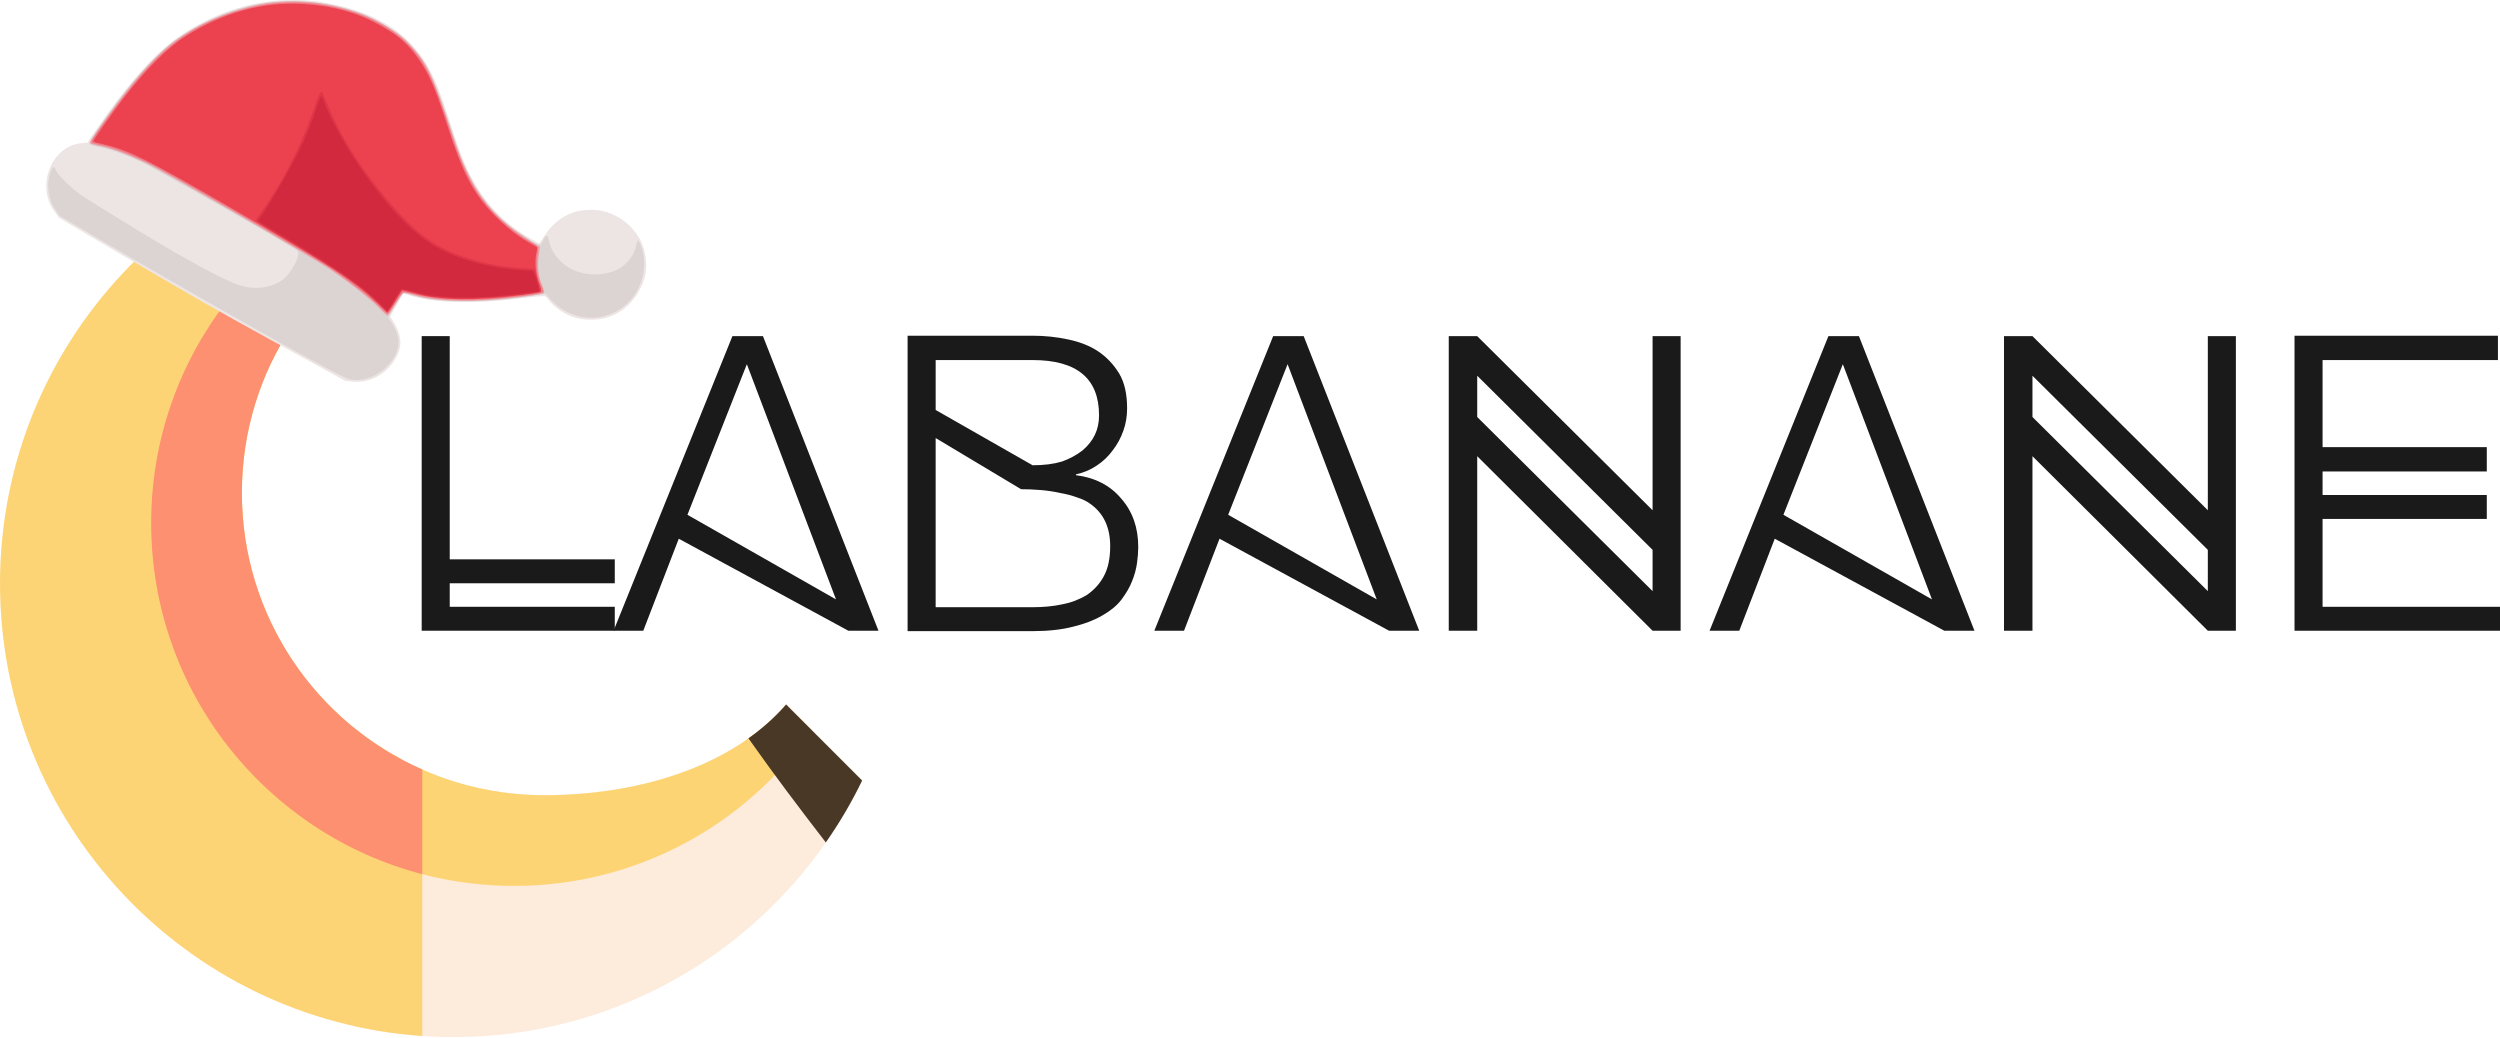
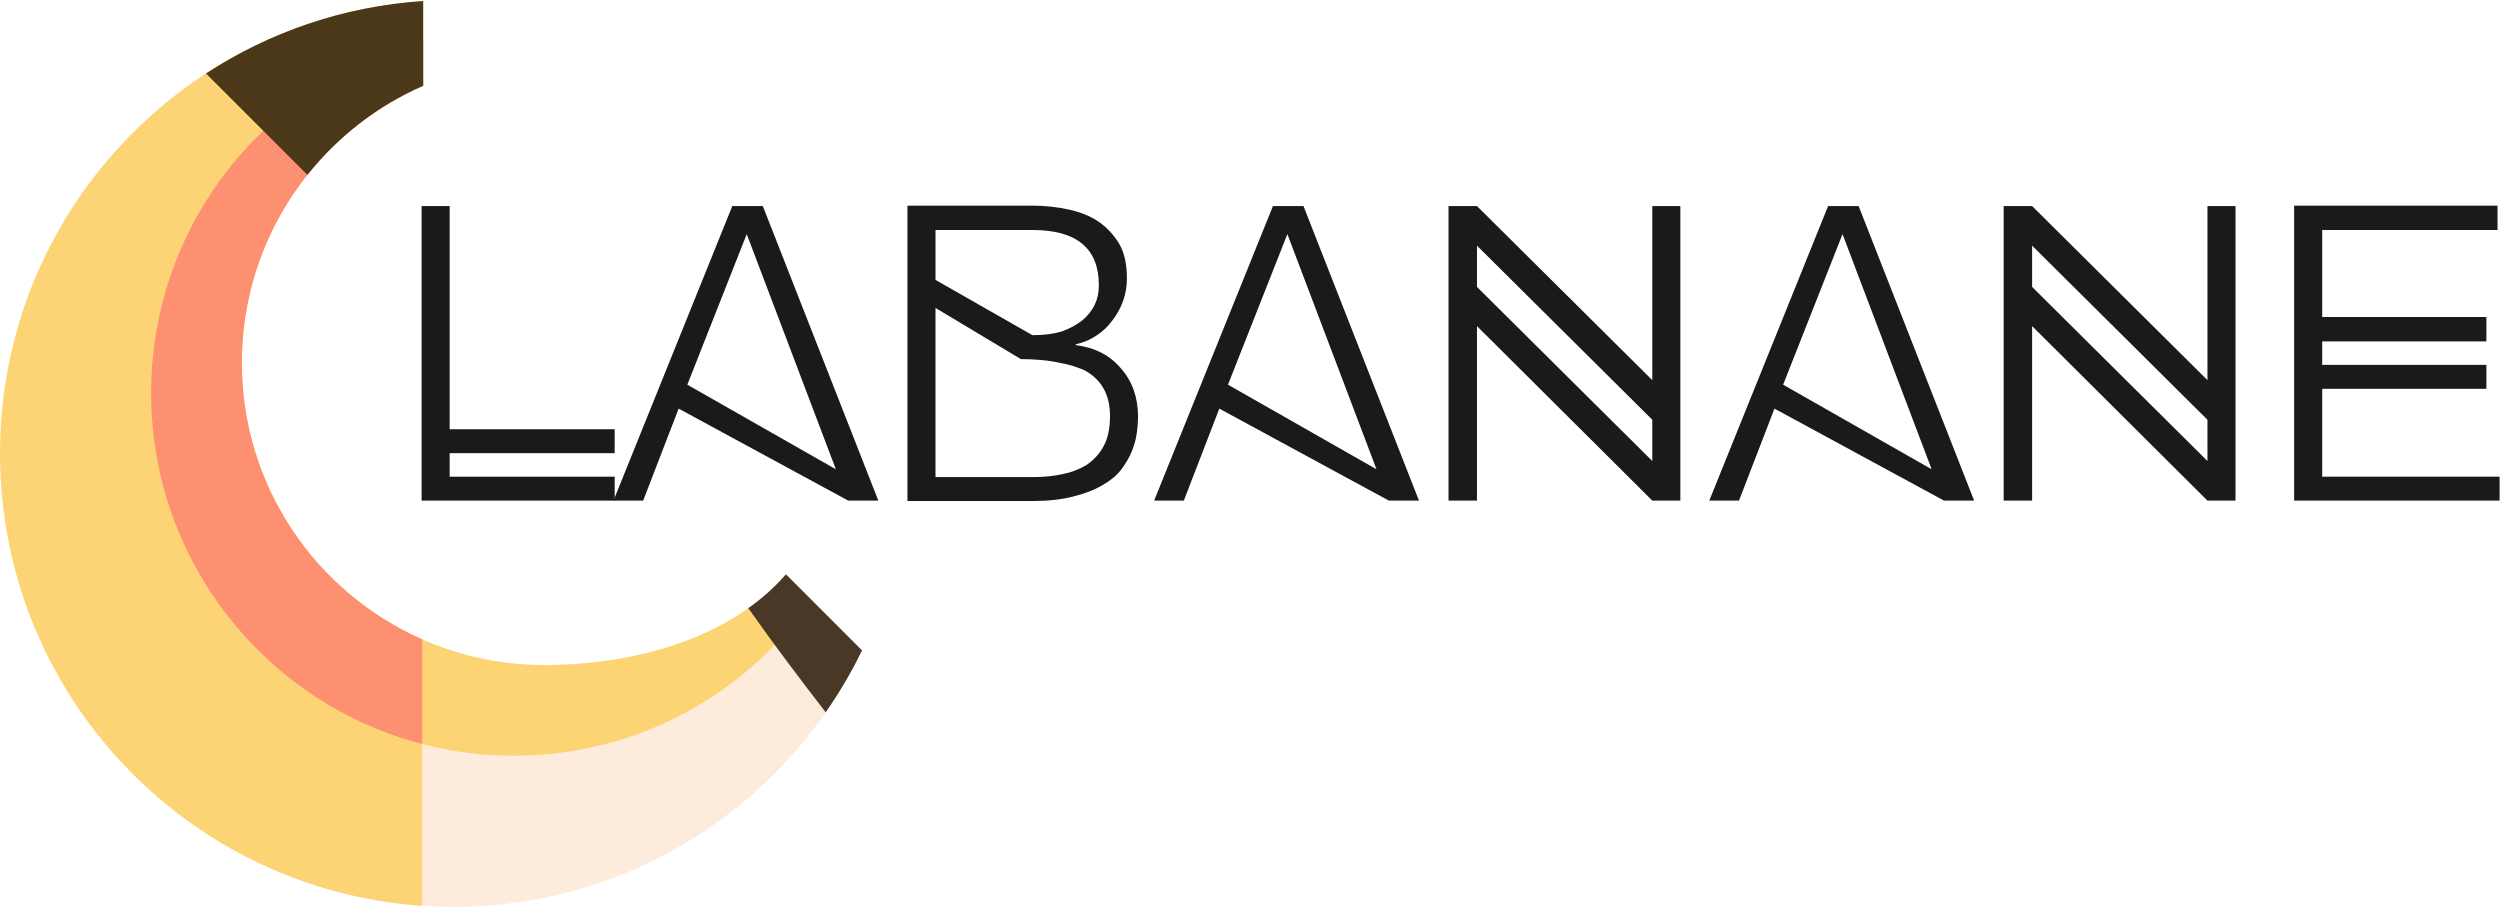
- <svg xmlns="http://www.w3.org/2000/svg" height="343.007" width="826.863">
+ <svg xmlns="http://www.w3.org/2000/svg" height="300" width="827" viewBox="0 0 827 300">
  <g fill="#1a1a1a">
-     <path d="M148.748 192.917v7.777h54.587v7.915H139.47v-97.438h9.278v73.828h54.587v7.916h-54.587z" />
-     <path d="M252.342 111.172l38.21 97.437h-9.96l-56.092-30.432-11.736 30.432h-9.825l39.303-97.437h10.1zm24.155 87.066l-29.477-77.786-19.652 49.81 49.13 27.977zm65.037-87.203q6.005 0 11.736 1.228 5.868 1.23 9.962 3.958 4.23 2.866 6.96 7.37 2.593 4.366 2.593 11.462 0 3.958-1.228 7.37-1.228 3.548-3.548 6.55-2.185 3.002-5.324 5.05-3.002 2.046-6.823 2.865v.274q9.553 1.228 15.01 7.78 5.597 6.413 5.597 15.965 0 2.456-.41 5.322-.41 3.002-1.637 6.004-1.092 2.866-3.55 6.14-2.182 2.867-6.276 5.187-3.958 2.32-9.553 3.685-5.73 1.5-13.51 1.5h-41.35v-97.708h41.35zm0 42.85q5.595 0 9.69-1.227 3.82-1.364 6.823-3.684 2.73-2.32 4.094-5.186 1.365-2.865 1.365-6.414 0-18.286-21.97-18.286h-32.07v16.512l32.07 18.287zm0 46.946q5.46 0 9.826-.956 4.367-.818 8.188-3.138 3.684-2.593 5.595-6.278 2.047-3.82 2.047-9.825 0-9.417-6.687-14.057-1.638-1.228-4.23-2.047-2.593-.955-5.732-1.5-3-.683-6.413-.956-3.275-.273-6.414-.273l-28.25-16.922v55.952h32.07zm89.656-89.659l38.21 97.437h-9.963l-56.087-30.432-11.737 30.432h-9.825l39.302-97.437h10.1zm24.153 87.066l-29.477-77.786-19.65 49.81 49.127 27.977zm100.519-87.066v97.437h-9.28l-57.998-57.725v57.725h-9.416v-97.437h9.416l57.998 57.59v-57.59h9.28zm-9.28 70.69l-57.998-57.59v13.647l57.998 57.59v-13.647zm68.251-70.69l38.21 97.437h-9.96l-56.09-30.432-11.735 30.432h-9.826l39.303-97.437h10.098zm24.155 87.066l-29.478-77.786-19.65 49.81 49.128 27.977zm100.519-87.066v97.437h-9.28l-58-57.725v57.725h-9.415v-97.437h9.416l58 57.59v-57.59h9.28zm-9.28 70.69l-58-57.59v13.647l58 57.59v-13.647zm96.636 18.832v7.915h-67.96v-97.574h67.277v8.052h-57.998v28.794h54.314v8.052h-54.314v7.78h54.314v7.914h-54.314v29.067h58.68z" />
+     <path d="M148.748 149.91v7.777h54.587v7.915H139.47V68.164h9.278v73.828h54.587v7.916h-54.587z" />
+     <path d="M252.342 68.165l38.21 97.437h-9.96L224.5 135.17l-11.736 30.432h-9.825l39.303-97.437h10.1zm24.155 87.066L247.02 77.445l-19.652 49.81 49.13 27.977zM341.534 68.028q6.005 0 11.736 1.228 5.868 1.23 9.962 3.958 4.23 2.866 6.96 7.37 2.593 4.366 2.593 11.462 0 3.958-1.228 7.37-1.228 3.548-3.548 6.55-2.185 3.002-5.324 5.05-3.002 2.046-6.823 2.865v.274q9.553 1.228 15.01 7.78 5.597 6.413 5.597 15.965 0 2.456-.41 5.322-.41 3.002-1.637 6.004-1.092 2.866-3.55 6.14-2.182 2.867-6.276 5.187-3.958 2.32-9.553 3.685-5.73 1.5-13.51 1.5h-41.35V68.03h41.35zm0 42.85q5.595 0 9.69-1.227 3.82-1.364 6.823-3.684 2.73-2.32 4.094-5.186 1.365-2.865 1.365-6.414 0-18.286-21.97-18.286h-32.07v16.512l32.07 18.287zm0 46.946q5.46 0 9.826-.956 4.367-.818 8.188-3.138 3.684-2.593 5.595-6.278 2.047-3.82 2.047-9.825 0-9.417-6.687-14.057-1.638-1.228-4.23-2.047-2.593-.955-5.732-1.5-3-.683-6.413-.956-3.275-.273-6.414-.273l-28.25-16.922v55.952h32.07zM431.19 68.165l38.21 97.437h-9.963L403.35 135.17l-11.737 30.432h-9.825l39.302-97.437h10.1zm24.153 87.066l-29.477-77.786-19.65 49.81 49.127 27.977zM555.862 68.165v97.437h-9.28l-57.998-57.725v57.725h-9.416V68.165h9.416l57.998 57.59v-57.59h9.28zm-9.28 70.69l-57.998-57.59v13.647l57.998 57.59v-13.647zM614.833 68.165l38.21 97.437h-9.96l-56.09-30.432-11.735 30.432h-9.826l39.303-97.437h10.098zm24.155 87.066L609.51 77.445l-19.65 49.81 49.128 27.977zM739.507 68.165v97.437h-9.28l-58-57.725v57.725h-9.415V68.165h9.416l58 57.59v-57.59h9.28zm-9.28 70.69l-58-57.59v13.647l58 57.59v-13.647zM826.863 157.687v7.915h-67.96V68.028h67.277v8.052h-57.998v28.794h54.314v8.052h-54.314v7.78h54.314v7.914h-54.314v29.067h58.68z" />
  </g>
-   <path d="M260 233.007c-18.334 21.116-49.84 30-80 30-23.88 0-45.804-8.376-63-22.344v98.694c10.62 2.384 21.66 3.65 33 3.65 59.496 0 110.9-34.64 135.148-84.85l-25.148-25.15z" fill="#fdebdb" />
-   <path d="M268.518 241.525l-8.518-8.518c-18.334 21.116-49.84 30-80 30-23.88 0-45.804-8.376-63-22.344v40.026c15.984 7.882 33.973 12.318 53 12.318 40.8 0 76.837-20.366 98.518-51.482z" fill="#fdd473" />
-   <path d="M273.135 278.633c4.518-6.474 8.553-13.31 12.014-20.477l-25.149-25.149c-3.66 4.216-7.858 7.93-12.455 11.194 9.03 12.786 16.483 22.6 25.59 34.432z" fill="#4a3827" />
-   <path d="M80 163.007c0-40.996 24.682-76.208 59.986-91.644v-28.012C61.813 48.505 0 113.531 0 193.007c0 79.37 61.646 144.33 139.668 149.64v-88.114c-35.14-15.506-59.668-50.65-59.668-91.526z" fill="#fdd475" />
-   <path d="M80 163.007c0-40.996 24.682-76.208 59.986-91.644v-14.572c-51.75 13.326-89.986 60.306-89.986 116.216 0 55.795 38.08 102.692 89.668 116.13v-34.605c-35.14-15.505-59.668-50.648-59.668-91.525z" fill="#fd9071" />
-   <path d="M139.987 71.364v-28.013c-26.397 1.74-50.924 10.316-71.84 23.962l33.543 33.544c10.106-12.705 23.228-22.905 38.297-29.493z" fill="#4a3818" />
  <g>
-     <path d="M37.679 82.732L19.537 72.034l-1.54-2.109c-6.149-8.421-1.074-21.511 8.739-22.54l2.17-.228 1.995-2.944C41.444 28.65 50.991 17.768 58.886 12.312 76.799-.067 97.449-3.227 117.401 3.358c8.435 2.784 14.286 6.416 19.289 11.973 4.776 5.305 7.404 10.581 11.439 22.966 3.287 10.089 4.251 12.775 5.996 16.706 4.551 10.255 11.288 18.001 20.169 23.19l4.038 2.359 1.927-2.848c3.977-5.877 9.641-8.716 16.483-8.263 7.734.512 14.764 6.417 16.432 13.801 1.038 4.593.66 8.049-1.313 12.02-3.522 7.086-9.777 10.828-17.484 10.461-5.488-.262-10.227-2.864-13.778-7.566-.258-.341-2.511-.242-6.432.285-16.104 2.164-30.543 1.908-38.504-.681l-2.252-.733-2.169 3.804-2.169 3.804 1.238 2.105c2.79 4.744 2.809 8.328.066 12.552-3.088 4.754-8.341 7.428-13.594 6.919l-2.614-.253-20.966-11.52c-23.034-12.656-28.747-15.919-55.523-31.708z" fill="#ede4e4" />
-     <path d="M32.692 79.022L19.66 71.336l-1.442-2.125c-2.375-3.501-2.964-8.69-1.421-12.53.719-1.79 1.046-1.865 1.68-.387.701 1.633 4.714 5.622 8.054 8.004 1.788 1.275 10.472 6.695 19.299 12.043 16.483 9.989 28.368 16.397 33.418 18.019 4.874 1.566 10.169.95 13.939-1.622 2.972-2.027 6.217-7.972 5.323-9.751-.378-.752-47.33-27.407-52.132-29.596-5.406-2.464-9.993-4.068-13.687-4.786-1.605-.312-3.003-.724-3.107-.915-.278-.51 1.161-2.871 5.075-8.333C47.52 21.416 55.365 13.761 67.014 7.786c16.146-8.282 32.494-9.671 50.068-4.255 3.364 1.037 5.152 1.855 9.567 4.375 6.547 3.738 9.134 6.089 12.997 11.817 3.038 4.504 5.155 9.333 8.184 18.667 1.255 3.867 2.795 8.495 3.422 10.285 4.875 13.905 11.57 22.672 22.95 30.052 4.269 2.769 4.558 2.804 5.541.675.9-1.95 1.424-1.858 1.842.32.81 4.218 4.566 8.383 8.99 9.967 5.173 1.852 11.268 1.282 15.097-1.412 2.332-1.641 4.281-4.481 4.688-6.832.177-1.024.435-1.893.572-1.93.445-.122 1.501 2.599 1.884 4.852.822 4.839-.572 10.27-3.602 14.033-6.886 8.552-19.069 8.972-26.786.924l-2.075-2.164-3.767.6c-16.374 2.609-31.919 2.55-40.486-.155-1.299-.41-2.572-.644-2.831-.52-.258.124-1.466 1.967-2.683 4.095l-2.214 3.869 1.112 1.624c1.37 2.001 2.41 4.928 2.342 6.589-.285 6.957-8.505 13.466-15.522 12.292-1.694-.283-4.047-1.454-15.807-7.864-15.395-8.391-47.908-26.932-67.807-38.669z" fill="#dcd3d3" />
-     <path d="M125.365 101.834c-2.679-2.812-9.07-7.858-15.715-12.407-6.637-4.544-54.719-32.352-61.381-35.5-6.426-3.036-11.482-4.895-15.338-5.638-1.617-.312-3.031-.735-3.143-.94-.21-.386.511-1.488 6.286-9.609 7.012-9.86 14.764-18.668 20.315-23.081 7.425-5.903 17.663-10.618 28-12.895 18.362-4.045 40.653 1.685 51.308 13.189 5.776 6.236 7.09 9.054 14.535 31.164 5.513 16.373 11.799 24.994 23.765 32.593l4.57 2.902-.378 2.812c-.511 3.8-.199 6.814 1.001 9.643.551 1.298.907 2.526.792 2.727-.231.404-1.192.575-8.525 1.513-14.199 1.816-26.761 1.58-34.393-.646-1.747-.509-3.374-.872-3.615-.806-.242.066-1.465 1.814-2.719 3.884-1.303 2.151-2.447 3.709-2.671 3.636-.215-.071-1.427-1.215-2.693-2.544z" fill="#ed9ea5" />
-     <path d="M125.576 101.465c-2.731-2.831-9.2-7.924-15.729-12.383-6.817-4.656-54.344-32.146-61.151-35.371-6.688-3.168-11.688-5.025-15.522-5.764-2.261-.436-2.9-.687-2.834-1.115.219-1.428 10.577-15.385 16.496-22.227C56.909 12.963 67.589 6.329 82.161 2.664 93.634-.222 105.237.266 117.342 4.143c5.985 1.917 13.149 6.079 17 9.876 6.192 6.107 9.009 11.8 14.785 29.881 2.461 7.706 5.495 14.685 8.289 19.069 4.192 6.578 11.027 13.105 17.725 16.925 3.118 1.778 3.079 1.703 2.517 4.855-.47 2.636.083 6.878 1.233 9.466.497 1.118.813 2.189.701 2.381-.225.388-5.134 1.158-12.048 1.888-11.189 1.182-22.669.838-29.353-.878-2.116-.544-4.157-.997-4.534-1.007-.528-.015-1.187.805-2.861 3.561-1.196 1.969-2.34 3.608-2.541 3.642-.201.034-1.407-1.017-2.678-2.336z" fill="#ed7a84" />
-     <path d="M124.815 100.294c-7.6-7.294-14.787-12.009-45.626-29.927-30.47-17.704-36.793-20.87-45.406-22.728-1.559-.336-2.87-.74-2.913-.898-.097-.356 6.651-9.97 10.19-14.516 7.504-9.641 14.587-16.68 20.469-20.343C74.025 4.101 86.928.551 99.974 1.304c10.193.589 18.237 2.825 26.073 7.25 6.094 3.441 9.197 6.253 12.858 11.654 3.049 4.498 5.138 9.279 8.258 18.906 4.562 14.073 6.81 19.392 10.633 25.149 3.963 5.97 10.843 12.387 17.117 15.965l2.799 1.596-.429 2.523c-.487 2.862-.053 6.516 1.163 9.782.685 1.84.703 2.272.107 2.497-.397.15-3.314.604-6.482 1.01-15.053 1.929-26.49 1.738-34.929-.581-2.082-.572-3.927-1.002-4.099-.955-.172.047-1.352 1.723-2.621 3.724l-2.307 3.639-3.301-3.169z" fill="#ec414f" />
-     <path d="M125.944 101.051c-4.515-4.951-13.676-11.435-28.903-20.458-6.109-3.62-11.435-6.87-11.835-7.222-.635-.558-.618-.769.13-1.65.472-.556 2.487-3.524 4.478-6.597 5.692-8.781 10.671-19.23 14.394-30.208 1.46-4.304 2.015-5.18 2.533-3.996.144.328 1.164 2.708 2.267 5.289 4.626 10.821 11.888 21.87 21.455 32.64 8.784 9.889 15.288 14.086 26.864 17.333 4.865 1.365 9.518 2.146 14.871 2.497 2.295.15 4.262.325 4.372.388.296.169 2.363 7.391 2.129 7.438-6.752 1.362-21.285 2.435-28.452 2.099-6.725-.315-9.131-.655-13.619-1.924l-3.599-1.018-2.33 3.856c-1.674 2.769-2.445 3.777-2.737 3.578-.224-.153-1.132-1.073-2.018-2.045z" fill="#de3547" />
-     <path d="M125.114 99.833c-5.495-5.389-13.777-11.178-29.013-20.282l-10.843-6.479 1.899-2.675c1.045-1.471 4.183-6.701 6.975-11.622 5.283-9.313 7.855-14.926 10.52-22.966.703-2.121 1.405-3.89 1.559-3.933.154-.042.561.735.903 1.728 1.485 4.309 6.39 13.417 10.715 19.901 8.252 12.369 16.545 21.615 23.848 26.586 7.484 5.094 19.45 8.637 31.387 9.292l3.377.185 1.074 3.373c.6 1.885.859 3.391.585 3.413-.269.022-2.741.343-5.494.713-14.874 2.001-27.021 1.821-35.508-.527-2.15-.595-4.144-.957-4.43-.806-.286.151-1.399 1.811-2.474 3.689-1.074 1.878-2.059 3.324-2.188 3.214-.129-.11-1.431-1.372-2.892-2.805z" fill="#d2293e" />
+     <path d="M260 190c-18.334 21.116-49.84 30-80 30-23.88 0-45.804-8.376-63-22.344v98.694c10.62 2.384 21.66 3.65 33 3.65 59.496 0 110.9-34.64 135.148-84.85L260 190z" fill="#fdebdb" />
+     <path d="M268.518 198.518L260 190c-18.334 21.116-49.84 30-80 30-23.88 0-45.804-8.376-63-22.344v40.026C132.984 245.564 150.973 250 170 250c40.8 0 76.837-20.366 98.518-51.482z" fill="#fdd473" />
+     <path d="M273.135 235.626c4.518-6.474 8.553-13.31 12.014-20.477L260 190c-3.66 4.216-7.858 7.93-12.455 11.194 9.03 12.786 16.483 22.6 25.59 34.432z" fill="#4a3827" />
+     <path d="M80 120c0-40.996 24.682-76.208 59.986-91.644V.344C61.813 5.498 0 70.524 0 150c0 79.37 61.646 144.33 139.668 149.64v-88.114C104.528 196.02 80 160.876 80 120z" fill="#fdd475" />
+     <path d="M80 120c0-40.996 24.682-76.208 59.986-91.644V13.784C88.236 27.11 50 74.09 50 130c0 55.795 38.08 102.692 89.668 116.13v-34.605C104.528 196.02 80 160.877 80 120z" fill="#fd9071" />
+     <path d="M139.987 28.357V.344c-26.397 1.74-50.924 10.316-71.84 23.962L101.69 57.85c10.106-12.705 23.228-22.905 38.297-29.493z" fill="#4a3818" />
  </g>
</svg>
